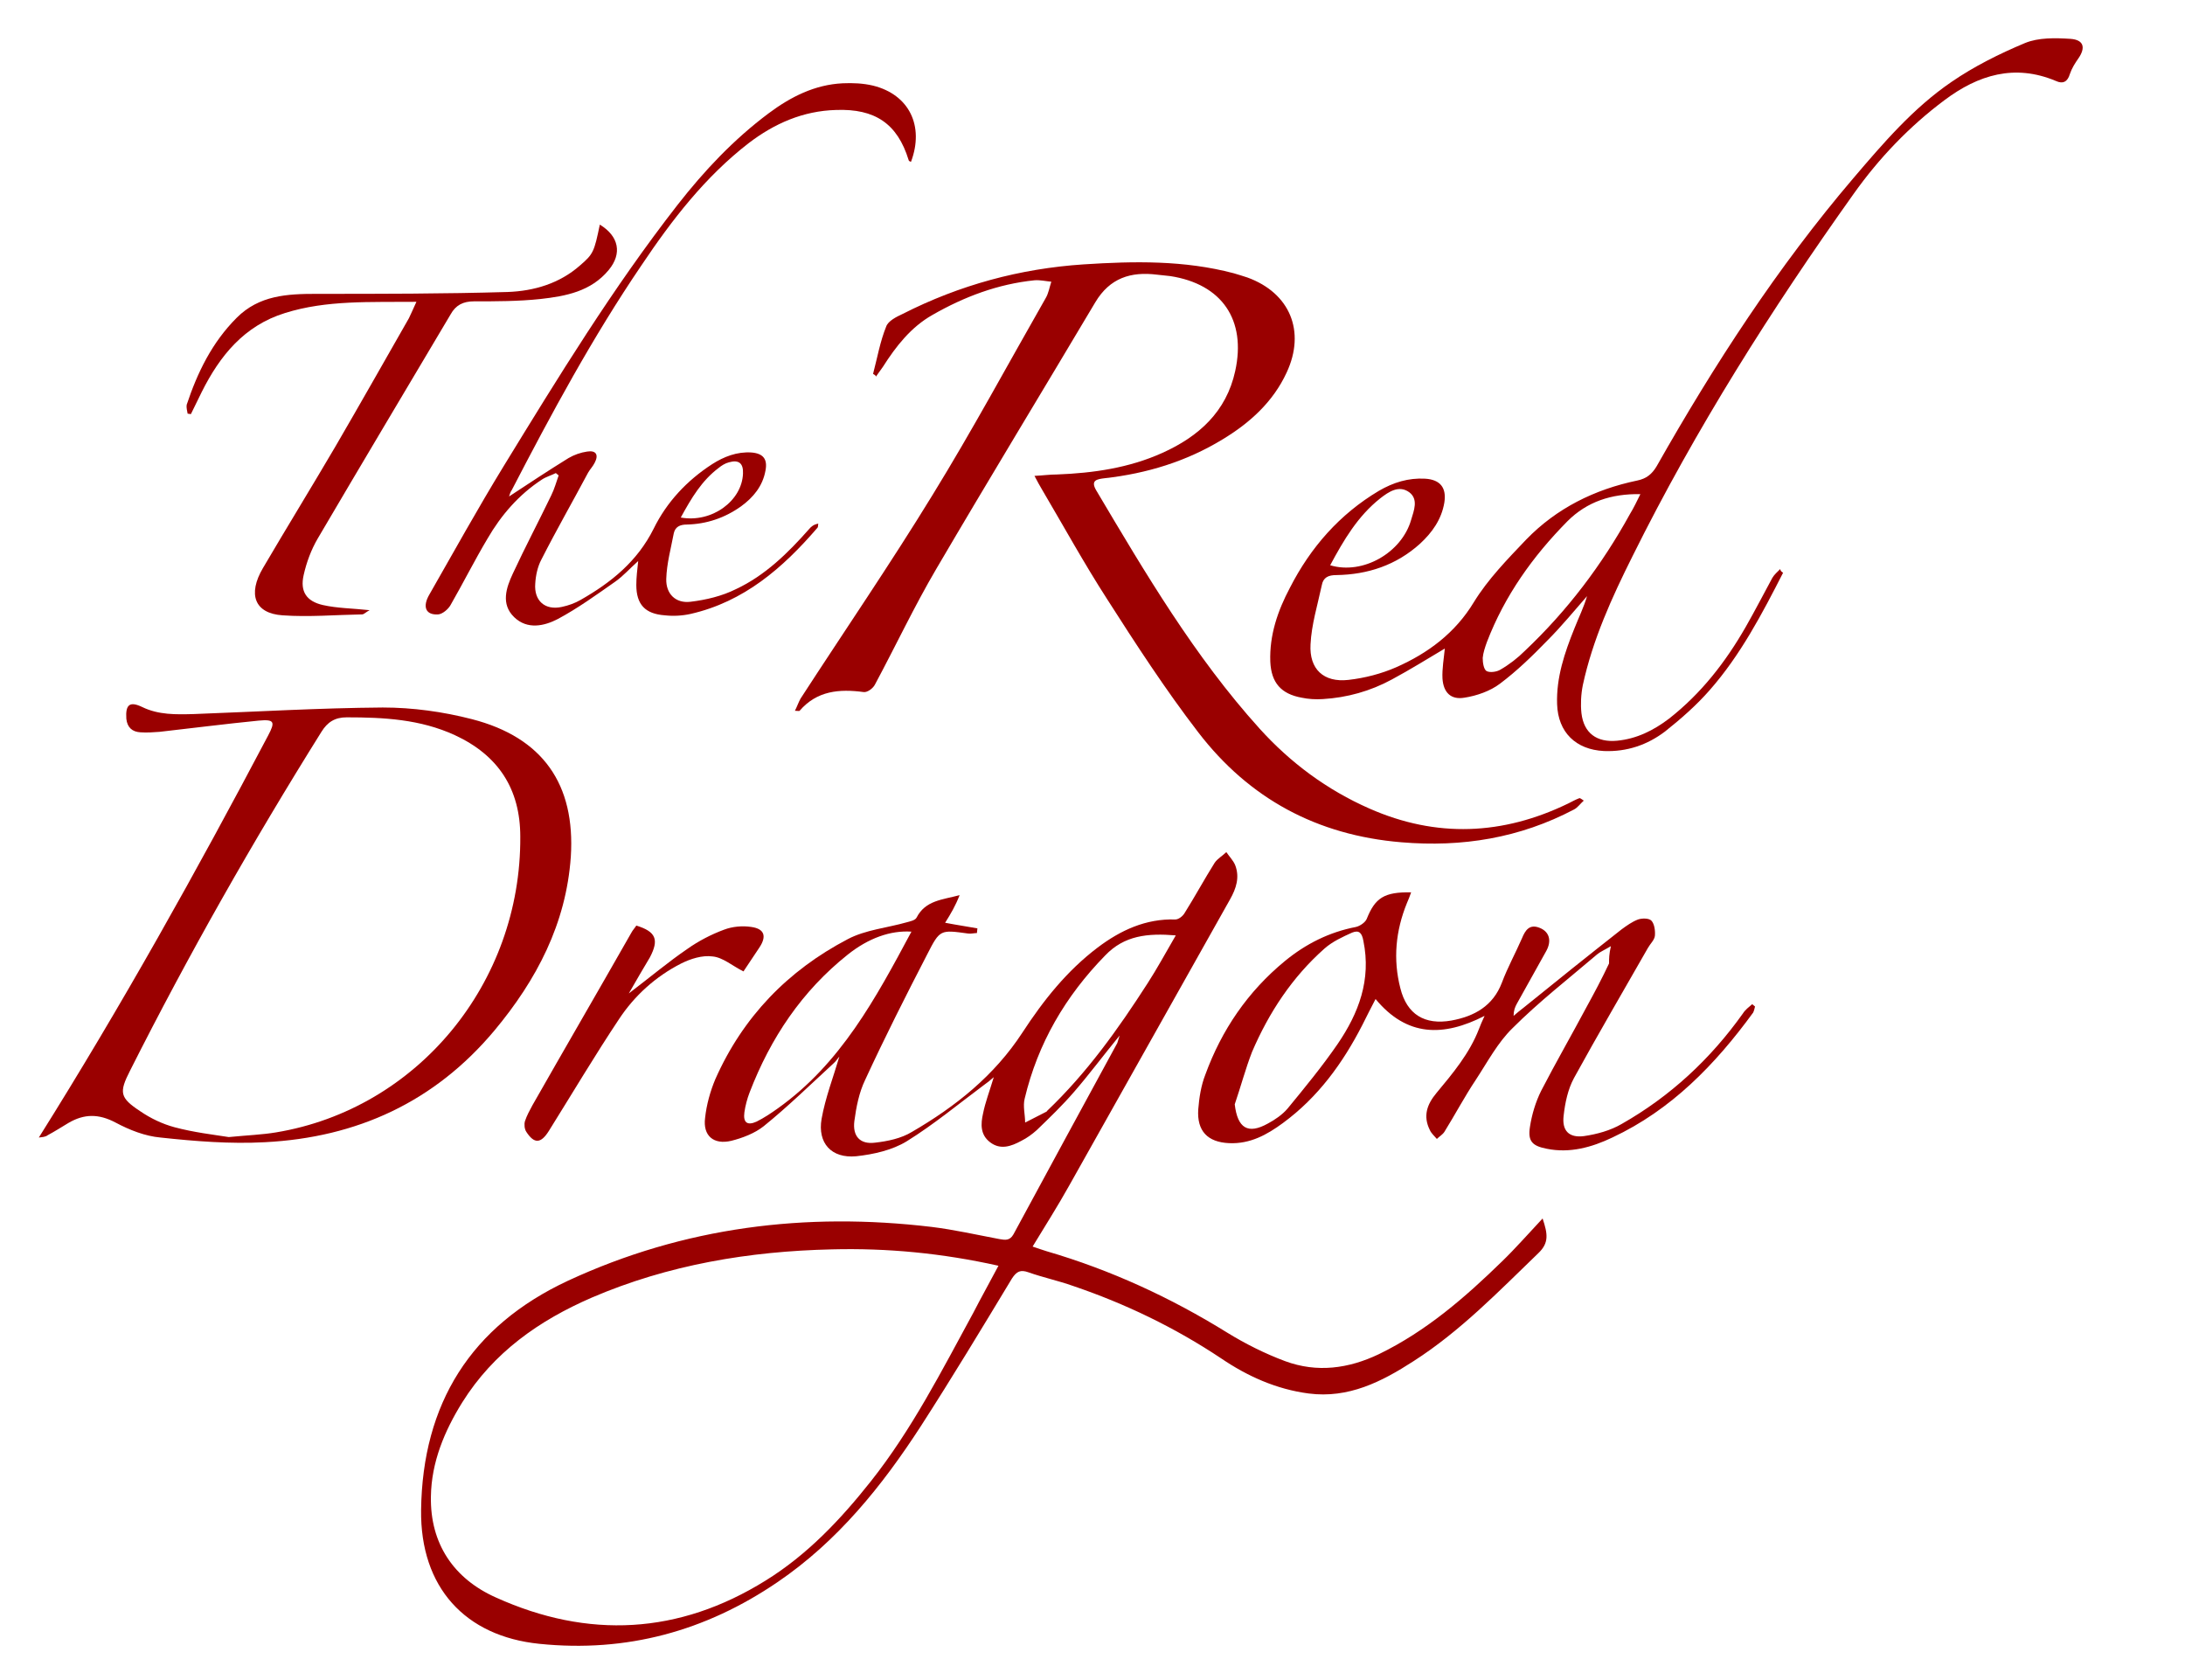
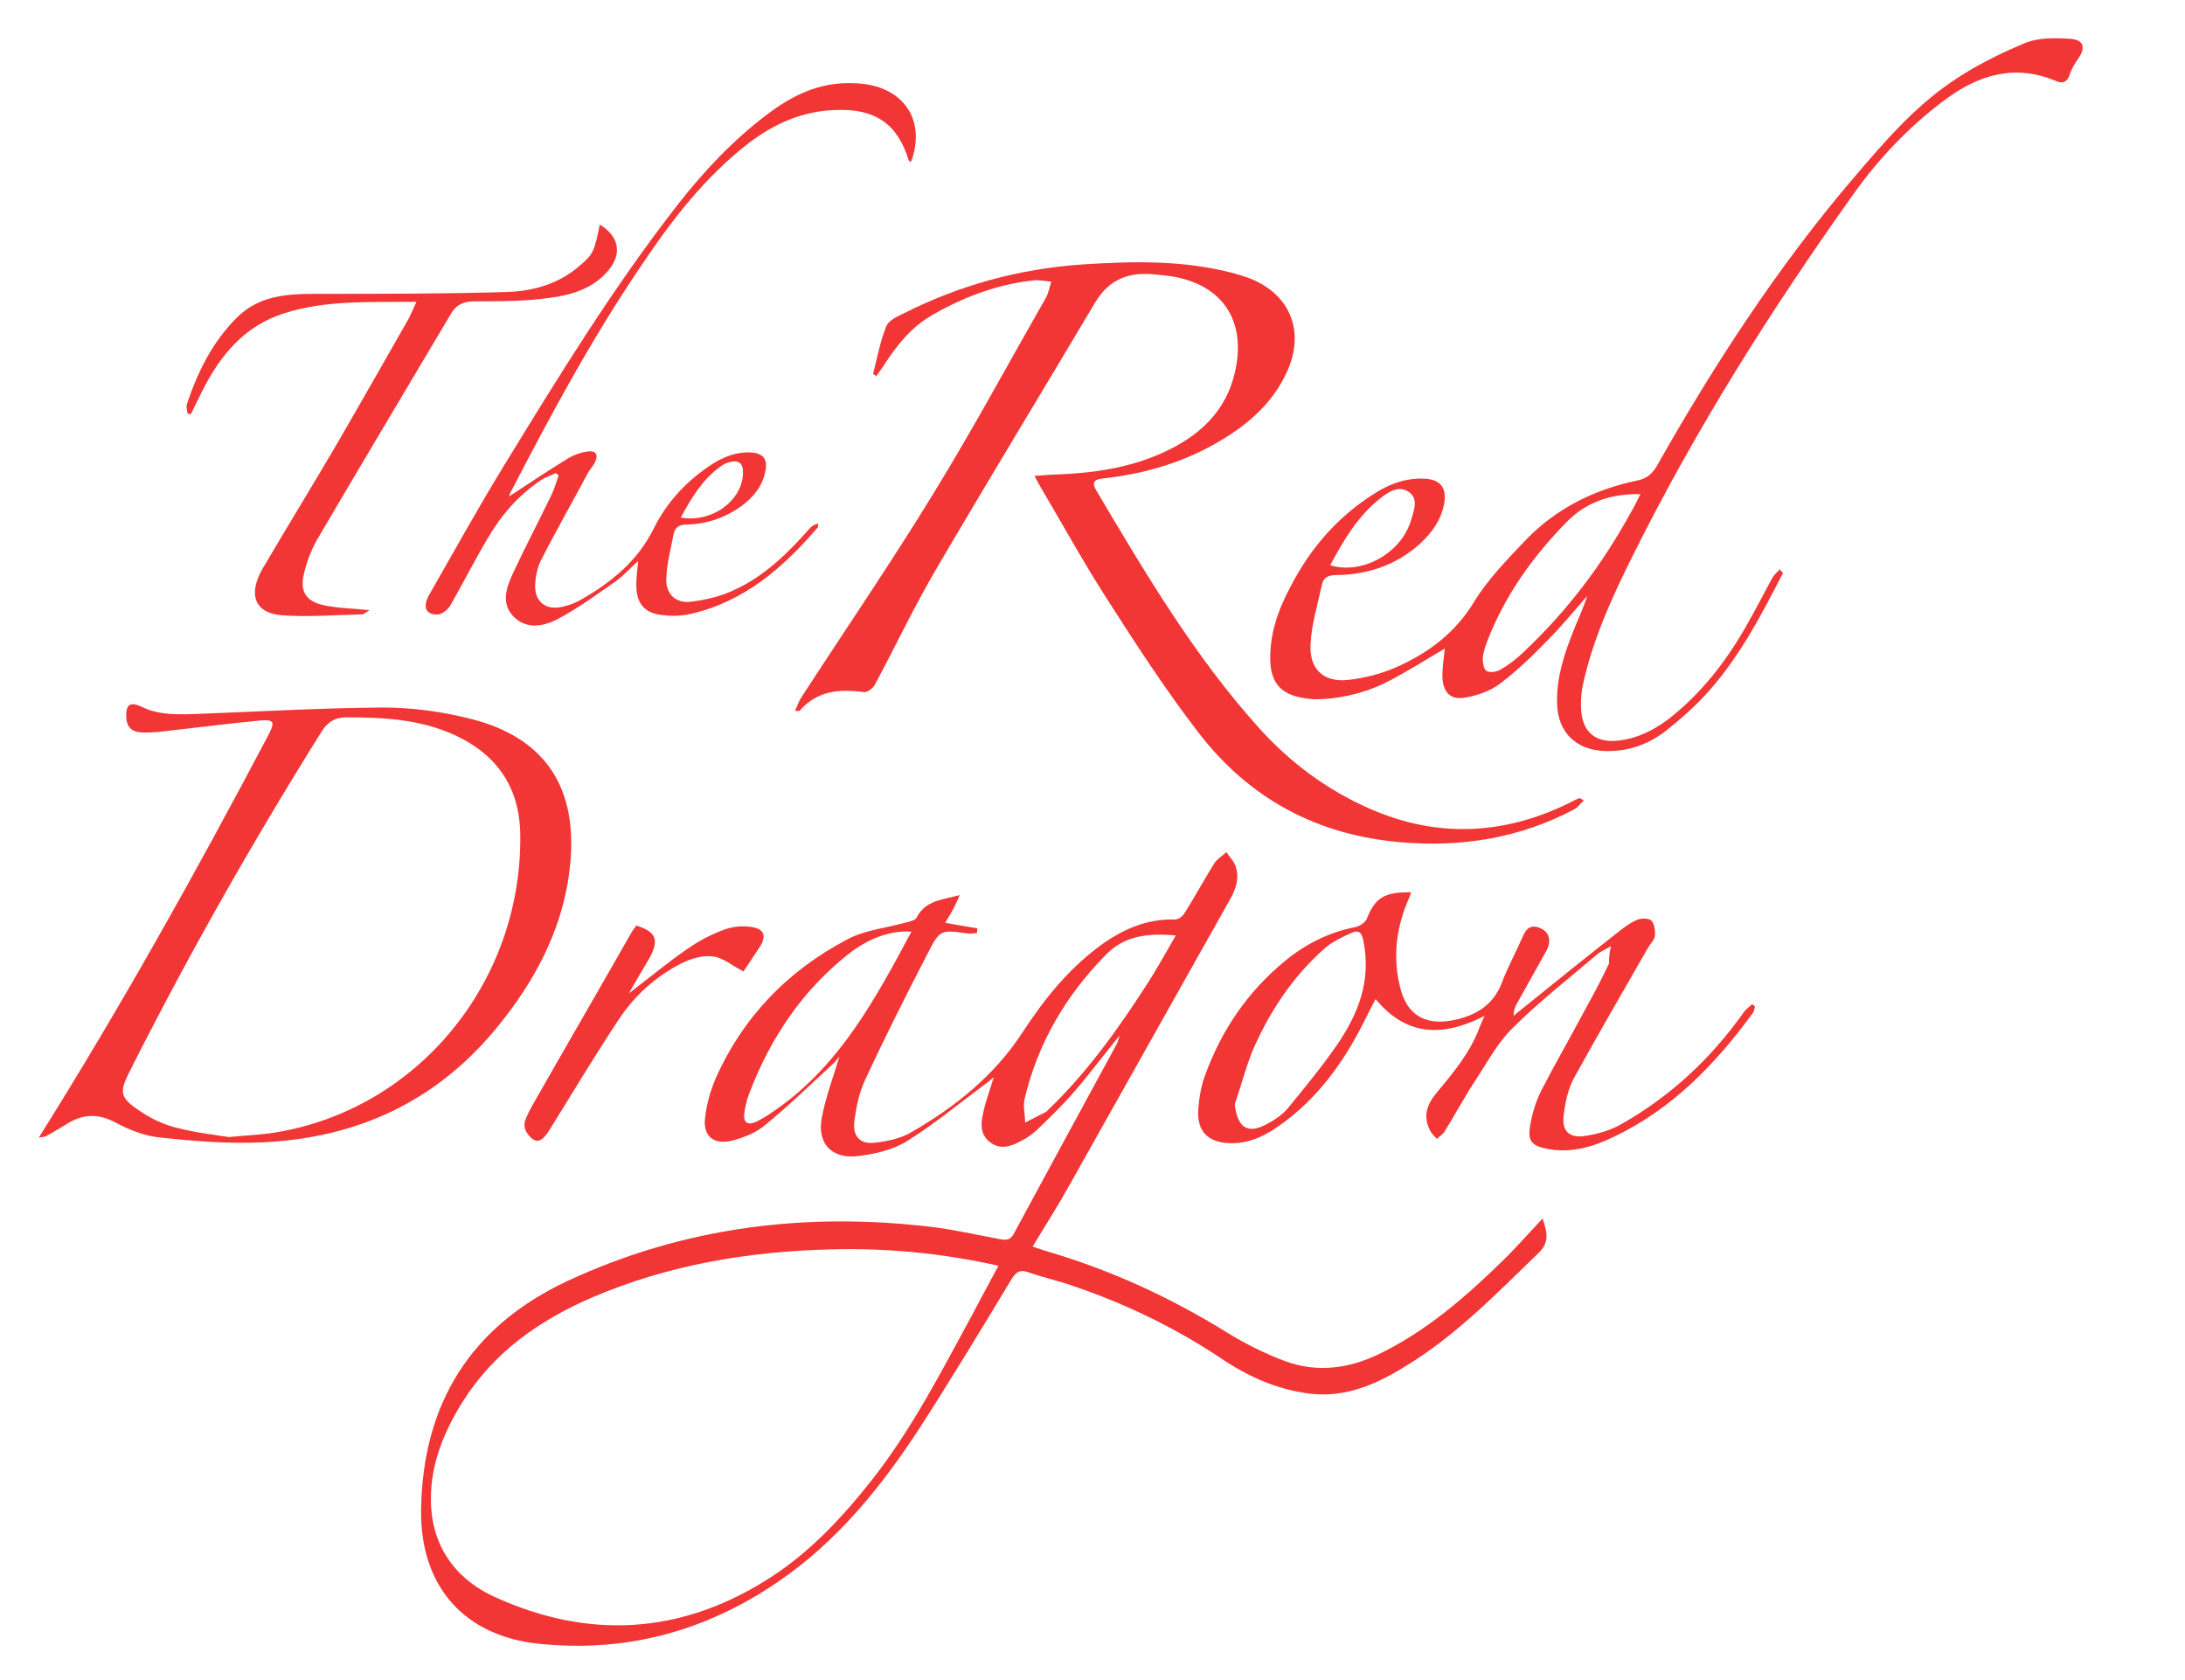
<svg xmlns="http://www.w3.org/2000/svg" version="1.1" id="Layer_1" x="0px" y="0px" viewBox="0 0 467 359" style="enable-background:new 0 0 467 359;" xml:space="preserve">
  <style type="text/css">
- 	.st0{fill:#9A0000;}
+ 	.st0{fill:#F23535;}
</style>
  <g>
    <path class="st0" d="M202,197.2c2.6,0.5,4.7,0.8,6.9,1.2c0,0.3-0.1,0.7-0.1,1c-0.6,0-1.3,0.2-1.9,0.1c-5.9-0.8-6-0.9-8.7,4.4   c-4.6,8.9-9.1,17.8-13.3,26.9c-1.3,2.7-1.9,5.8-2.3,8.8c-0.4,3.2,1.2,5,4.4,4.6c2.7-0.3,5.6-0.9,7.9-2.3c9.3-5.4,17.6-12,23.6-21.2   c4.5-6.9,9.5-13.2,16.1-18.2c4.9-3.7,10.3-6.2,16.6-6c0.7,0,1.6-0.7,2-1.4c2.2-3.5,4.2-7.2,6.4-10.7c0.6-0.9,1.7-1.5,2.5-2.3   c0.6,0.9,1.5,1.8,1.9,2.8c1,2.6,0.2,5-1.1,7.3c-11.5,20.4-22.9,40.8-34.4,61.2c-2.4,4.3-5,8.4-7.8,13c1.1,0.4,2.1,0.7,3,1   c13.7,4,26.5,9.9,38.6,17.4c3.9,2.4,8.1,4.5,12.4,6.1c6.8,2.5,13.5,1.6,20-1.5c10.1-4.9,18.4-12.1,26.3-19.8   c2.9-2.8,5.6-5.9,8.7-9.2c1.1,3.3,1.4,5.2-0.9,7.4c-8.5,8.2-16.7,16.7-26.7,23.1c-6.8,4.4-13.9,8-22.4,6.9   c-6.9-0.9-13.1-3.7-18.7-7.5c-9.9-6.6-20.5-11.7-31.7-15.5c-3.1-1.1-6.4-1.8-9.5-2.9c-1.7-0.6-2.5-0.2-3.5,1.3   c-6.4,10.6-12.8,21.2-19.5,31.6c-8.3,12.8-17.8,24.6-30.6,33.3c-15.4,10.5-32.3,15.1-50.9,13.2c-15.9-1.6-25.5-12.1-25.3-28.6   c0.3-22.7,10.6-39.3,31.4-49c24.8-11.5,50.8-14.7,77.7-11.5c4.9,0.6,9.7,1.7,14.5,2.6c1.2,0.2,2.2,0.4,3-1   c7.4-13.7,14.8-27.3,22.2-40.9c0.1-0.3,0.2-0.6,0.5-1.6c-3.6,4.4-6.5,8.3-9.7,12c-2.5,2.9-5.2,5.5-8,8.2c-1,0.9-2.1,1.7-3.3,2.3   c-2.2,1.2-4.5,2-6.7,0.3c-2.1-1.6-2-3.9-1.5-6.1c0.5-2.5,1.4-4.8,2.3-7.8c-0.8,0.7-1.4,1.2-2,1.6c-5.5,4.1-10.8,8.5-16.6,12.1   c-3.1,1.9-7.1,2.8-10.8,3.2c-5.3,0.5-8.3-2.8-7.4-8c0.8-4.5,2.5-8.9,3.8-13.3c-0.3,0.3-0.7,1-1.3,1.5c-4.9,4.5-9.7,9.2-14.9,13.4   c-1.9,1.5-4.5,2.5-6.9,3.1c-3.8,0.9-6.1-1.1-5.6-4.9c0.3-2.8,1.1-5.7,2.2-8.3c5.9-13.3,15.5-23.2,28.3-29.9c3.8-2,8.4-2.4,12.6-3.6   c0.7-0.2,1.8-0.4,2.1-1c1.9-3.7,5.5-3.8,9.2-4.8C204.2,193.6,203.2,195.3,202,197.2z M213.4,270.5c-12.1-2.7-23.8-3.8-35.6-3.5   c-17.7,0.4-35,3.3-51.3,10.3c-11.3,4.9-21,11.7-27.7,22.4c-3.8,6.1-6.6,12.8-6.7,20.1c-0.2,10.1,4.9,17.6,13.9,21.6   c19.7,8.9,39.1,7.9,57.6-3.6c8.9-5.5,16-13,22.5-21.2c8.8-11.1,15.2-23.7,21.9-36C209.7,277.3,211.5,274.1,213.4,270.5z    M194.8,199.1c-4.5-0.3-9.2,1.4-13.6,4.9c-9.8,7.8-16.5,17.8-21,29.5c-0.5,1.3-0.9,2.8-1.1,4.2c-0.3,2.2,0.6,2.9,2.6,2   c1.6-0.8,3.1-1.8,4.5-2.8C179.7,227.3,187.2,213.3,194.8,199.1z M251.3,199.9c-6-0.5-11,0-15.1,4.3c-8.5,8.7-14.4,18.8-17.2,30.6   c-0.4,1.6,0.1,3.4,0.1,5.1c1.5-0.8,3-1.5,4.5-2.3c0.1,0,0.1-0.1,0.2-0.2c8.5-8.1,15.2-17.5,21.5-27.3   C247.3,207,249.1,203.7,251.3,199.9z" />
    <path class="st0" d="M186.6,79.9c0.9-3.4,1.5-6.9,2.8-10.1c0.4-1.2,2.2-2.1,3.5-2.7c12.2-6.2,25.1-9.7,38.7-10.6   c10.8-0.7,21.5-0.9,32.1,1.9c1,0.3,2,0.6,2.9,0.9c9.1,3.3,12.5,11.5,8.4,20.3c-2.9,6.3-7.9,10.8-13.7,14.3   c-7.7,4.7-16.2,7.3-25.2,8.3c-1.6,0.2-3.1,0.4-1.8,2.6c10.5,17.7,21,35.5,34.9,50.9c6.6,7.3,14.4,13.1,23.5,17.1   c14.3,6.3,28.5,5.7,42.5-1.1c0.8-0.4,1.5-0.8,2.3-1.1c0.1-0.1,0.3,0,1,0.5c-0.7,0.6-1.3,1.5-2.1,1.9c-11.6,6.1-23.9,8.1-36.9,7   c-18-1.5-32.5-9.3-43.4-23.5c-7-9.1-13.3-18.8-19.5-28.5c-4.9-7.6-9.3-15.6-13.9-23.4c-0.5-0.8-0.9-1.6-1.6-2.9   c1.9-0.1,3.3-0.3,4.8-0.3c7.8-0.3,15.4-1.4,22.5-4.6c7.8-3.5,13.7-8.8,15.6-17.5c2.4-10.9-2.8-18.6-13.9-20.3   c-0.9-0.1-1.9-0.2-2.8-0.3c-5.6-0.7-10.1,0.7-13.2,5.9c-11.3,19-22.8,37.9-34,57c-4.7,8-8.7,16.5-13.1,24.7   c-0.4,0.8-1.6,1.7-2.4,1.6c-5.2-0.7-10-0.3-13.7,4c-0.1,0.1-0.3,0-1,0c0.5-1,0.8-1.9,1.2-2.6c9.4-14.5,19.2-28.8,28.2-43.5   c8.5-13.8,16.2-28.1,24.2-42.1c0.6-1,0.8-2.3,1.2-3.5c-1.2-0.1-2.4-0.4-3.6-0.3c-7.8,0.8-15,3.5-21.8,7.4   c-4.6,2.6-7.8,6.7-10.6,11.1c-0.5,0.7-1,1.4-1.5,2.1C187.2,80.2,186.9,80.1,186.6,79.9z" />
-     <path class="st0" d="M8.3,243.1c17.7-28.2,33.7-56.9,49-85.9c1.6-3,1.3-3.5-2-3.2c-7.1,0.7-14.1,1.6-21.2,2.4   c-1.3,0.1-2.7,0.2-4.1,0.1c-1.7-0.1-2.8-1-3-2.9c-0.2-3,0.7-3.8,3.4-2.5c3.5,1.7,7.2,1.6,11,1.5c13.5-0.5,26.9-1.3,40.4-1.4   c6.4,0,12.9,0.9,19.1,2.5c15.1,3.9,22.1,13.9,21.1,29.4c-1,14.3-7.3,26.3-16.3,37.1c-12.8,15.3-29.4,22.9-49.1,23.9   c-7.4,0.4-14.9-0.2-22.3-1c-3.3-0.3-6.6-1.6-9.6-3.2c-3.6-1.9-6.7-1.9-10.1,0.1c-1.5,0.9-2.9,1.8-4.4,2.6C9.7,243,9,243,8.3,243.1z    M48.9,243c4.1-0.4,7.1-0.5,10.1-1c30.2-5,52.4-31.9,52.2-63.2c0-10.2-4.7-17.4-14-21.7c-7.4-3.4-15.2-3.8-23.1-3.8   c-2.5,0-4.1,1-5.4,3.1c-14.7,23.5-28.4,47.6-40.9,72.4c-2.4,4.7-2.2,5.8,2.2,8.7c2.2,1.5,4.7,2.7,7.3,3.4   C41.4,242,45.7,242.5,48.9,243z" />
+     <path class="st0" d="M8.3,243.1c17.7-28.2,33.7-56.9,49-85.9c1.6-3,1.3-3.5-2-3.2c-7.1,0.7-14.1,1.6-21.2,2.4   c-1.3,0.1-2.7,0.2-4.1,0.1c-1.7-0.1-2.8-1-3-2.9c-0.2-3,0.7-3.8,3.4-2.5c3.5,1.7,7.2,1.6,11,1.5c13.5-0.5,26.9-1.3,40.4-1.4   c6.4,0,12.9,0.9,19.1,2.5c15.1,3.9,22.1,13.9,21.1,29.4c-1,14.3-7.3,26.3-16.3,37.1c-12.8,15.3-29.4,22.9-49.1,23.9   c-7.4,0.4-14.9-0.2-22.3-1c-3.3-0.3-6.6-1.6-9.6-3.2C21.1,238,18,238,14.6,240c-1.5,0.9-2.9,1.8-4.4,2.6C9.7,243,9,243,8.3,243.1z    M48.9,243c4.1-0.4,7.1-0.5,10.1-1c30.2-5,52.4-31.9,52.2-63.2c0-10.2-4.7-17.4-14-21.7c-7.4-3.4-15.2-3.8-23.1-3.8   c-2.5,0-4.1,1-5.4,3.1C54,179.9,40.3,204,27.8,228.8c-2.4,4.7-2.2,5.8,2.2,8.7c2.2,1.5,4.7,2.7,7.3,3.4   C41.4,242,45.7,242.5,48.9,243z" />
    <path class="st0" d="M381.1,122.4c-4.5,8.8-9.1,17.6-15.7,25.1c-2.8,3.2-6.1,6.1-9.5,8.8c-3.8,2.9-8.2,4.4-13.1,4.2   c-6-0.3-9.8-4-10-10c-0.2-5.7,1.6-11,3.7-16.2c0.9-2.3,2-4.5,2.7-6.9c-2.8,3.2-5.5,6.5-8.5,9.5c-3.2,3.3-6.5,6.5-10.1,9.2   c-2.1,1.6-5,2.6-7.6,3c-2.9,0.5-4.5-1.1-4.7-4.1c-0.1-2.1,0.3-4.3,0.5-6.4c-3.7,2.2-7.4,4.5-11.3,6.6c-4.6,2.5-9.6,3.9-14.8,4.2   c-1.5,0.1-3.1,0-4.5-0.3c-4.4-0.8-6.5-3.2-6.7-7.7c-0.2-5.7,1.6-10.9,4.2-15.8c4.4-8.6,10.6-15.7,19-20.7c3.1-1.8,6.3-2.8,9.9-2.6   c3.2,0.2,4.6,1.9,4.1,5.1c-0.6,3.6-2.6,6.4-5.2,8.8c-5.1,4.6-11.2,6.6-17.9,6.7c-1.7,0-2.8,0.5-3.1,2.2c-0.9,4.2-2.2,8.4-2.4,12.6   c-0.3,5.3,2.8,8.2,8.1,7.6c3.5-0.4,7-1.3,10.2-2.7c6.8-3,12.6-7.3,16.6-13.9c3-4.9,7.2-9.2,11.2-13.4c6.5-6.7,14.6-10.7,23.7-12.6   c2-0.4,3.2-1.4,4.2-3.1c12.3-21.7,25.8-42.5,42-61.5c6.4-7.5,12.8-15,21-20.6c4.8-3.3,10.2-6,15.7-8.3c2.9-1.2,6.5-1.1,9.7-0.9   c2.9,0.2,3.3,1.9,1.7,4.2c-0.7,1-1.4,2.1-1.8,3.3c-0.5,1.7-1.5,2.2-3,1.5c-8.8-3.7-16.6-1.3-23.8,4.1c-7.5,5.6-14,12.4-19.4,20   c-17.6,24.7-33.8,50.3-47.3,77.5c-4.4,8.8-8.5,17.8-10.6,27.5c-0.4,2-0.5,4.1-0.3,6c0.5,4.3,3.3,6.3,7.6,5.9   c4.2-0.4,7.8-2.2,11.1-4.7c6.9-5.4,12.1-12.1,16.4-19.6c2-3.5,3.8-7,5.7-10.5c0.4-0.7,1.1-1.3,1.7-1.9   C380.5,122,380.8,122.2,381.1,122.4z M350.6,105.6c-6.2-0.1-11.4,1.6-15.6,5.8c-7.4,7.5-13.4,15.9-17.2,25.8   c-0.4,1.1-0.8,2.3-0.9,3.4c0,1,0.2,2.4,0.8,2.8c0.7,0.4,2.2,0.2,3-0.3c1.9-1.1,3.7-2.5,5.2-4c9.1-8.6,16.5-18.4,22.5-29.3   C349.2,108.5,349.8,107.2,350.6,105.6z M284.3,120.8c7,2.1,15.3-2.7,17.3-9.7c0.6-2,1.6-4.4-0.4-5.9c-2.2-1.6-4.4-0.1-6.2,1.3   C290.2,110.3,287.2,115.4,284.3,120.8z" />
    <path class="st0" d="M344.3,202.2c-1.5,0.9-2.3,1.2-3,1.8c-6.1,5.2-12.4,10.1-18,15.7c-3.2,3.1-5.4,7.3-7.9,11.1   c-2.4,3.6-4.4,7.4-6.7,11.1c-0.4,0.6-1.1,1-1.6,1.5c-0.5-0.6-1.2-1.2-1.5-1.9c-1.5-3-0.6-5.5,1.4-7.9c3.5-4.2,7.1-8.5,9.1-13.7   c0.3-0.8,0.6-1.5,1.2-2.8c-8.8,4.5-16.6,4.5-23.3-3.6c-1,1.9-1.9,3.7-2.8,5.5c-4.2,8.2-9.5,15.5-17,21c-3.4,2.5-7,4.5-11.5,4.3   c-4.6-0.2-6.9-2.6-6.6-7.2c0.2-2.5,0.6-5.1,1.5-7.4c3.5-9.6,9.1-17.8,17-24.3c4.5-3.7,9.5-6.2,15.2-7.3c0.9-0.2,2-1,2.3-1.7   c1.8-4.5,3.7-5.8,9.5-5.7c-0.3,0.9-0.6,1.6-0.9,2.3c-2.4,5.9-3,12-1.4,18.2c1.4,5.6,5.2,7.9,10.9,6.9c4.9-0.9,8.9-3.1,10.8-8.1   c1.2-3.2,2.9-6.3,4.3-9.5c0.7-1.7,1.6-3.1,3.8-2.2c2,0.8,2.6,2.7,1.4,4.9c-2.1,3.8-4.2,7.5-6.3,11.3c-0.4,0.7-0.7,1.5-0.7,2.6   c0.7-0.6,1.4-1.2,2.2-1.8c6.9-5.6,13.9-11.2,20.9-16.7c1.1-0.8,2.2-1.6,3.5-2.1c0.9-0.3,2.4-0.3,2.9,0.3c0.6,0.7,0.8,2.1,0.7,3.2   c-0.1,0.9-1,1.7-1.5,2.6c-5.3,9.3-10.7,18.5-15.8,27.8c-1.3,2.4-1.9,5.3-2.2,8c-0.4,3.2,1.1,4.8,4.3,4.4c2.8-0.4,5.7-1.2,8.1-2.6   c10.4-5.9,19-13.9,25.9-23.6c0.5-0.8,1.3-1.4,2-2c0.2,0.2,0.4,0.3,0.6,0.5c-0.1,0.4-0.2,0.9-0.4,1.3c-8.1,11.1-17.5,20.8-30.1,26.7   c-4.4,2.1-9.1,3.4-14,2.4c-3.1-0.6-4.1-1.6-3.6-4.7c0.4-2.6,1.2-5.3,2.4-7.7c3.1-6,6.5-11.9,9.7-17.9c1.7-3.1,3.3-6.1,4.8-9.3   C343.9,204.9,343.9,203.9,344.3,202.2z M263.9,236c0.6,5.1,2.8,6.5,7.1,4.1c1.5-0.8,3.1-1.9,4.2-3.2c3.7-4.5,7.4-9,10.7-13.8   c4.5-6.6,7.2-13.7,5.5-22c-0.3-1.7-0.9-2.4-2.4-1.8c-2,0.9-4.2,1.9-5.9,3.4c-6.9,6.1-11.9,13.7-15.5,22.1   C266.2,228.4,265.2,232.2,263.9,236z" />
    <path class="st0" d="M108.8,106.1c4.4-2.9,8.5-5.6,12.7-8.2c1.2-0.7,2.6-1.2,4-1.4c1.9-0.3,2.5,0.7,1.6,2.4c-0.4,0.8-1,1.4-1.4,2.1   c-3.3,6.2-6.8,12.3-10,18.6c-0.8,1.5-1.2,3.4-1.3,5.1c-0.3,3.7,2.1,5.8,5.7,5c1.4-0.3,2.8-0.8,4-1.5c6.5-3.7,12.1-8.2,15.6-15.2   c2.8-5.7,7.1-10.3,12.5-13.8c2.5-1.6,5.3-2.7,8.4-2.5c2.5,0.2,3.5,1.4,3,3.9c-0.6,3.3-2.6,5.7-5.2,7.6c-3.5,2.5-7.4,3.8-11.6,3.9   c-1.5,0-2.5,0.5-2.8,1.9c-0.6,3.2-1.5,6.4-1.6,9.7c-0.1,3.2,2,5.3,5.2,4.9c3.3-0.4,6.7-1.2,9.7-2.7c6.2-2.9,11.1-7.7,15.6-12.8   c0.5-0.6,1-1,2-1.2c-0.1,0.3,0,0.7-0.2,0.9c-7.4,8.6-15.7,15.8-27.1,18.4c-1.8,0.4-3.7,0.5-5.5,0.3c-4.2-0.3-6.1-2.3-6.1-6.5   c0-1.6,0.2-3.2,0.4-5.1c-1.8,1.6-3.2,3.2-4.9,4.4c-4,2.8-8,5.7-12.3,8c-2.9,1.5-6.5,2.3-9.3-0.4c-2.9-2.8-1.7-6.3-0.3-9.3   c2.6-5.6,5.5-11.1,8.2-16.7c0.7-1.4,1.1-2.9,1.6-4.3c-0.2-0.2-0.4-0.3-0.6-0.5c-1,0.5-2.1,0.8-3,1.4c-4.9,3.2-8.7,7.6-11.6,12.6   c-2.8,4.7-5.2,9.5-7.9,14.2c-0.5,0.9-1.7,1.9-2.6,2c-2.7,0.2-3.5-1.6-1.9-4.3c5.2-9.1,10.3-18.3,15.8-27.3   c11.7-19.1,23.4-38.2,37.2-55.9c5.7-7.3,12-14,19.5-19.6c4.7-3.5,9.8-6.1,15.8-6.4c2.2-0.1,4.4,0,6.5,0.5c7.7,1.9,11,8.6,8.1,16.3   c-0.2-0.1-0.5-0.2-0.5-0.4c-2.4-7.8-7.2-11-15.5-10.7c-7.1,0.2-13.2,2.9-18.7,7.1c-9.3,7.2-16.4,16.4-22.9,26.1   c-10.4,15.3-19.2,31.6-27.7,48C109.1,105.1,109,105.5,108.8,106.1z M145.5,110.6c6.7,1.2,13.1-3.6,13.3-9.4c0.1-2.2-0.9-3-3-2.4   c-0.8,0.2-1.6,0.7-2.2,1.2C150,102.7,147.8,106.4,145.5,110.6z" />
    <path class="st0" d="M89,64.5c-9.9,0.1-19.2-0.4-28.1,2.4C52.2,69.6,47,76,43.1,83.8c-0.8,1.6-1.5,3.1-2.3,4.7   c-0.2,0-0.5-0.1-0.7-0.1c-0.1-0.6-0.3-1.3-0.2-1.9c2.3-6.9,5.4-13.3,10.7-18.6c4.8-4.8,10.8-5.1,17-5.1c13.6,0,27.3,0,40.9-0.4   c5.6-0.2,11.1-1.8,15.5-5.7c2.8-2.4,3-2.9,4.2-8.7c4.1,2.5,4.8,6.2,1.9,9.7c-3.8,4.6-9.2,5.6-14.6,6.2c-4.7,0.5-9.5,0.5-14.2,0.5   c-2.3,0-3.9,0.8-5,2.8c-9.5,16-19,31.9-28.4,47.9c-1.4,2.4-2.4,5.1-3,7.8c-0.8,3.5,0.6,5.6,4.1,6.4c3.1,0.7,6.3,0.7,10,1.1   c-0.8,0.4-1.2,0.9-1.6,0.9c-5.7,0.1-11.4,0.6-17,0.2c-6-0.4-7.5-4.5-4.2-10.1c5.1-8.7,10.4-17.3,15.5-26C77,86.3,82.2,77.1,87.4,68   C87.9,67,88.3,66,89,64.5z" />
    <path class="st0" d="M134.4,212.3c4.6-3.5,8.4-6.7,12.5-9.5c2.4-1.7,5.1-3.1,7.8-4.1c1.8-0.7,4-0.9,5.9-0.6c2.8,0.4,3.3,2,1.7,4.4   c-1.2,1.8-2.4,3.6-3.4,5.1c-2.4-1.2-4.4-3-6.6-3.2c-2.2-0.3-4.7,0.5-6.7,1.5c-5.5,2.8-10,6.9-13.3,11.9c-5.2,7.8-10,15.9-15,23.9   c-1.7,2.7-3.1,2.8-4.8,0.2c-0.4-0.6-0.5-1.6-0.3-2.3c0.4-1.2,1-2.3,1.6-3.4c7-12.3,14.1-24.5,21.1-36.8c0.3-0.6,0.8-1.1,1.1-1.6   c4.2,1.3,4.9,3,2.9,6.8C137.6,206.8,136.1,209.3,134.4,212.3z" />
  </g>
</svg>
